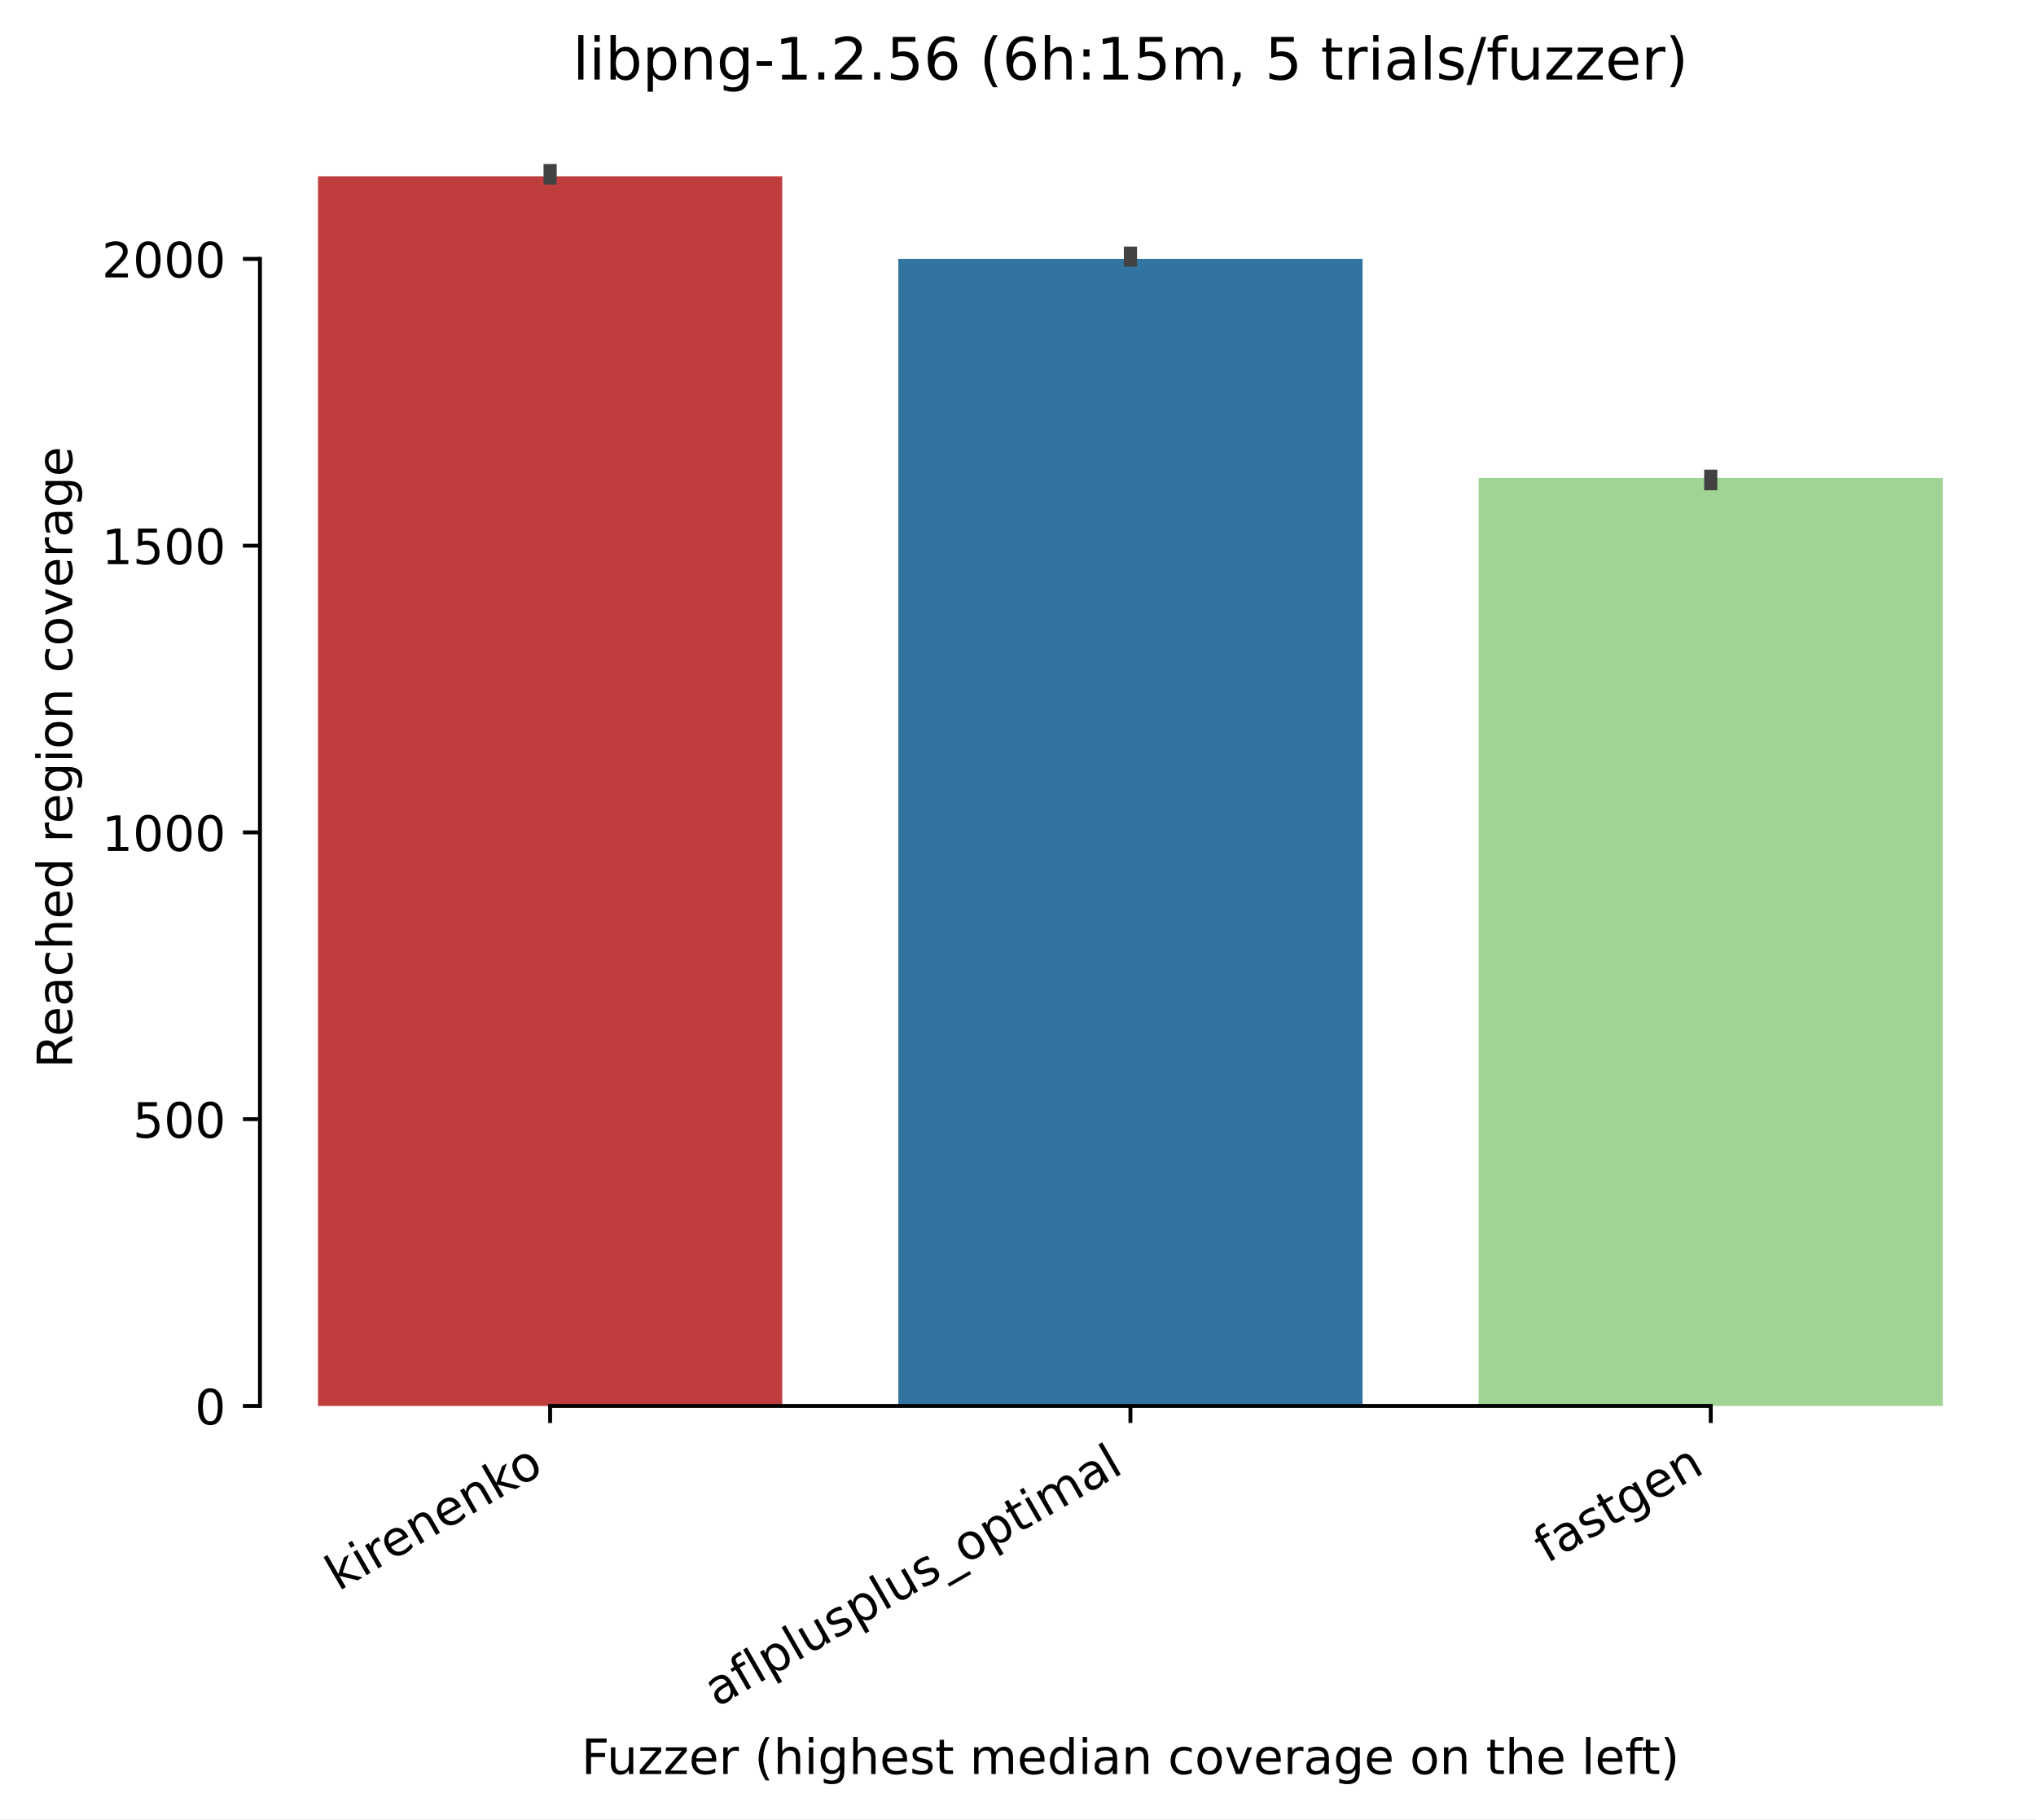
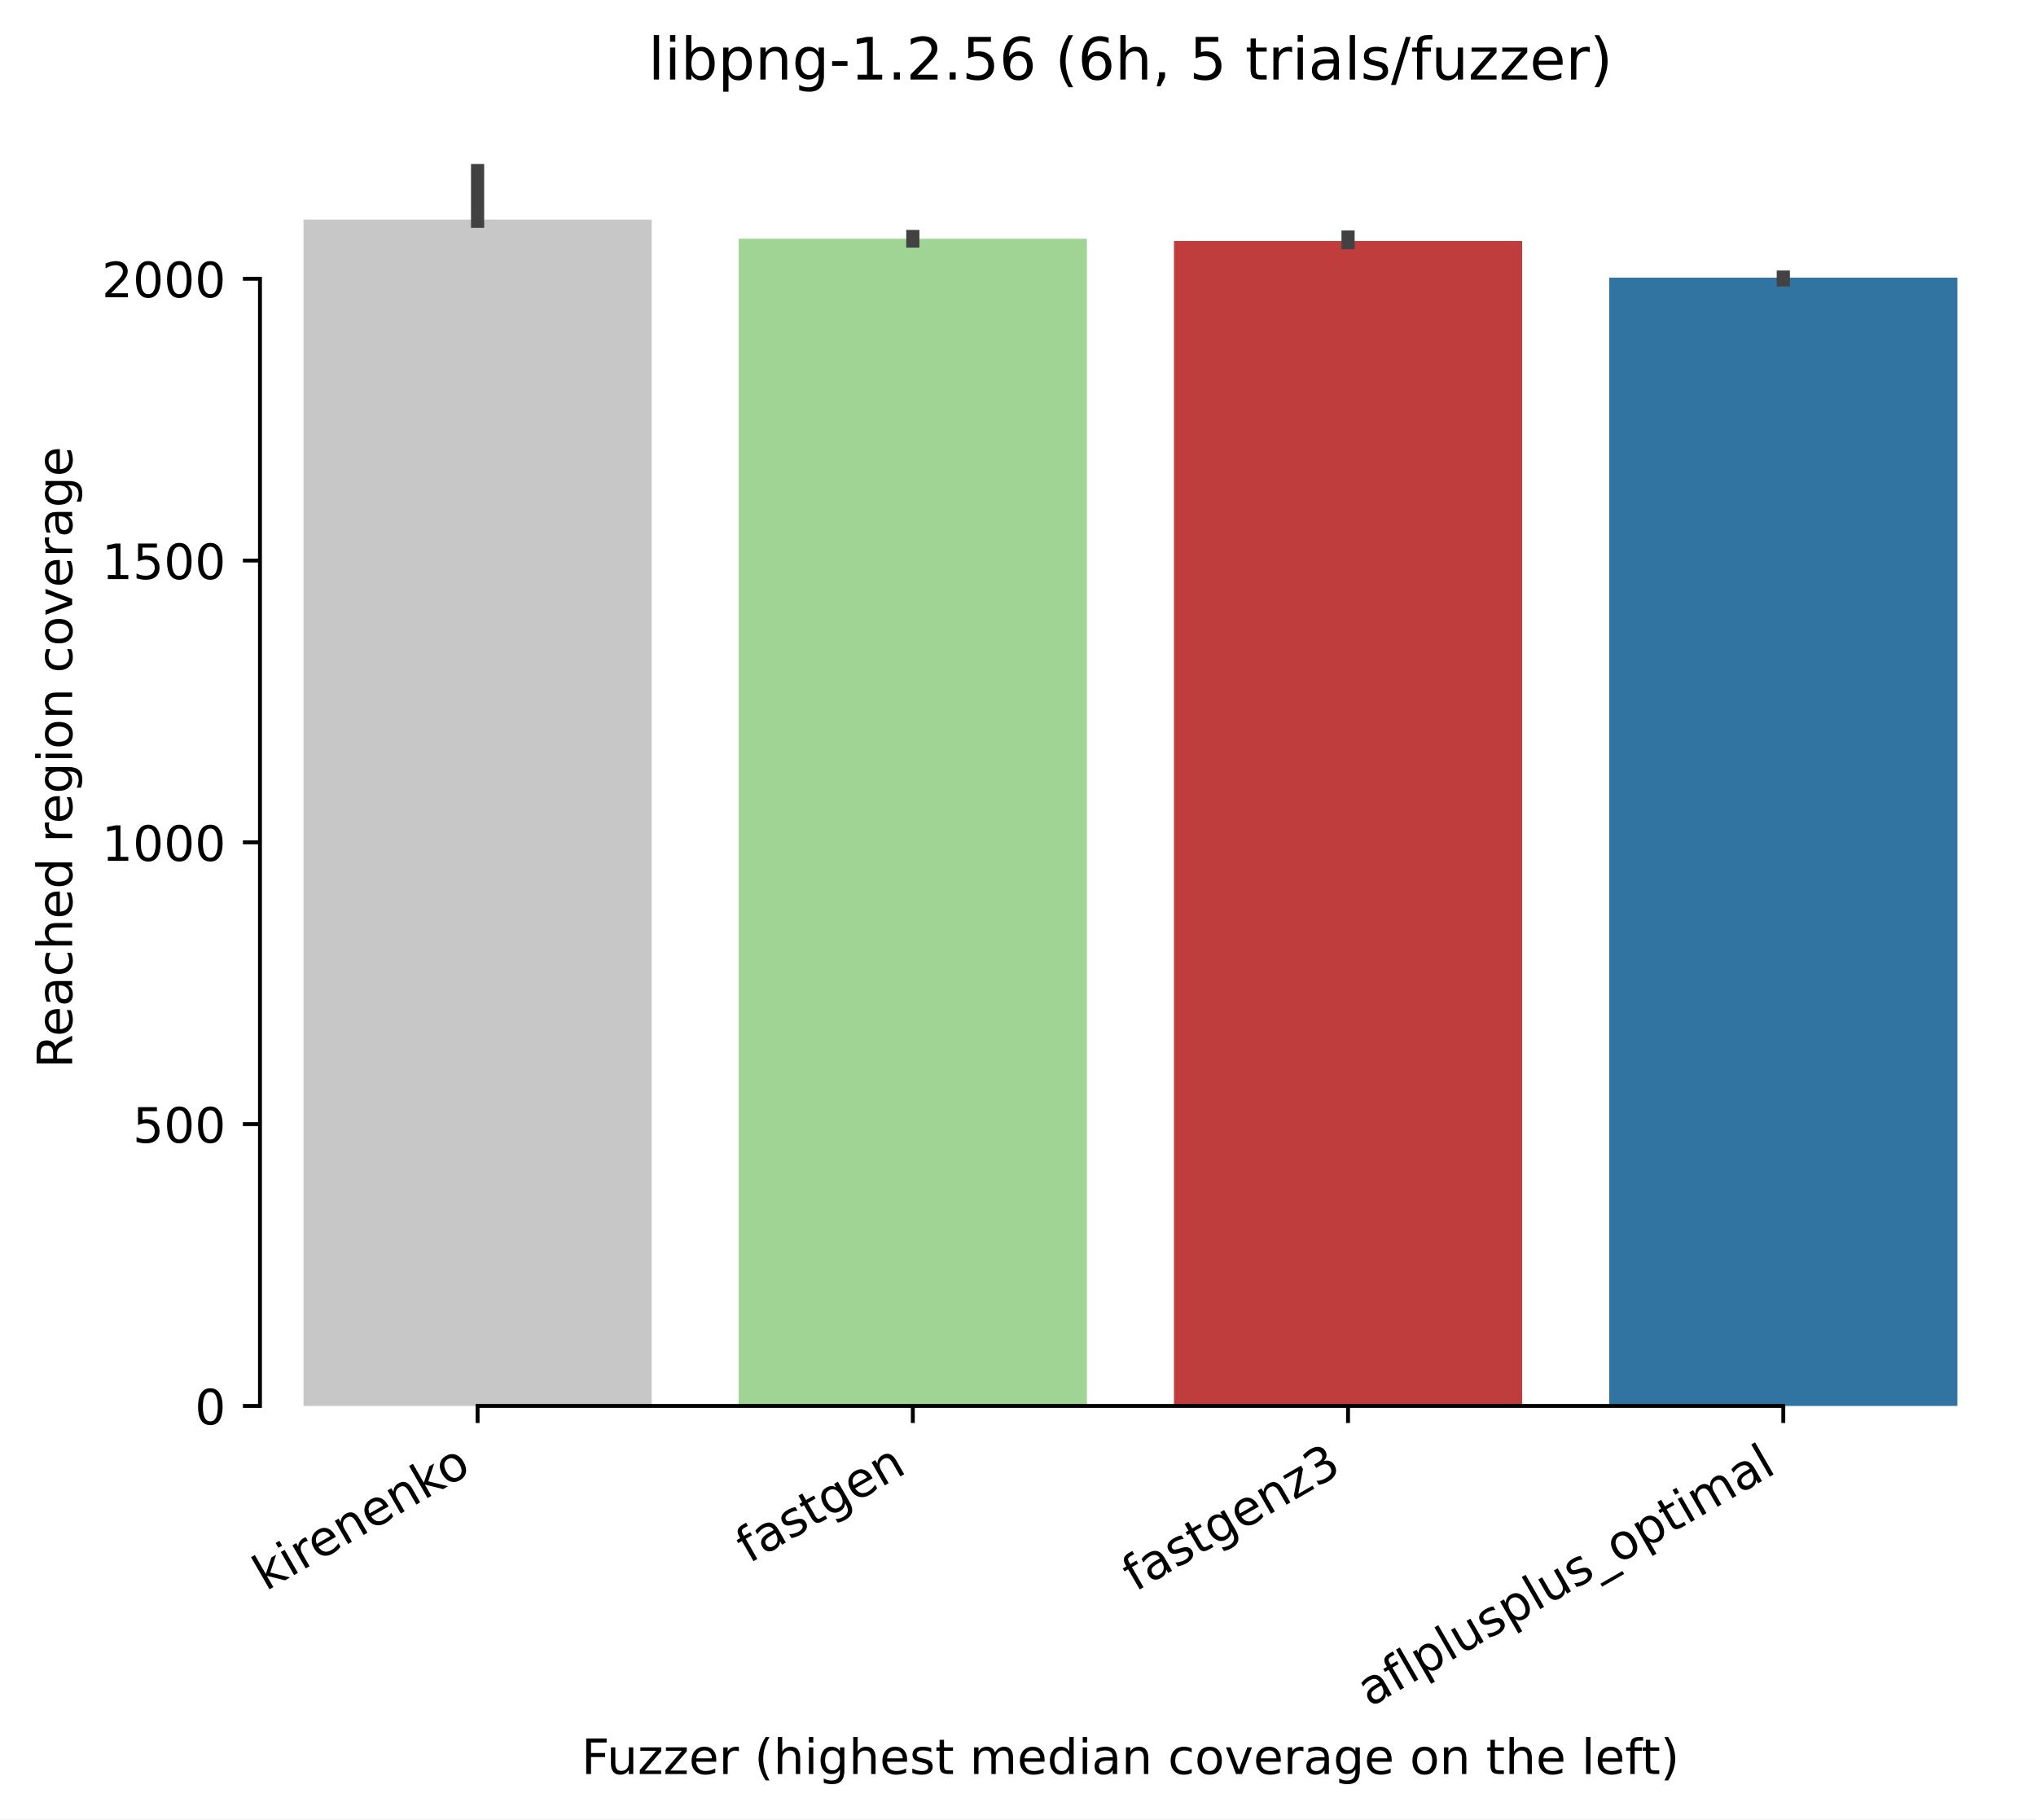
<svg xmlns="http://www.w3.org/2000/svg" xmlns:xlink="http://www.w3.org/1999/xlink" height="373.224pt" version="1.1" viewBox="0 0 417.648 373.224" width="417.648pt">
  <defs>
    <style type="text/css">*{stroke-linecap:butt;stroke-linejoin:round;}</style>
  </defs>
  <g id="figure_1">
    <g id="patch_1">
      <path d="M 0 373.224  L 417.648 373.224  L 417.648 -0  L 0 -0  z " style="fill:#ffffff;" />
    </g>
    <g id="axes_1">
      <g id="patch_2">
        <path d="M 53.328 288.43  L 410.448 288.43  L 410.448 22.318  L 53.328 22.318  z " style="fill:#ffffff;" />
      </g>
      <g id="patch_3">
-         <path clip-path="url(#pa2c23e02d3)" d="M 65.232 288.43  L 160.464 288.43  L 160.464 36.167  L 65.232 36.167  z " style="fill:#c03d3e;" />
+         <path clip-path="url(#pa5b38a545a)" d="M 62.256 288.43  L 133.68 288.43  L 133.68 45.049  L 62.256 45.049  z " style="fill:#c7c7c7;" />
      </g>
      <g id="patch_4">
-         <path clip-path="url(#pa2c23e02d3)" d="M 184.272 288.43  L 279.504 288.43  L 279.504 53.11  L 184.272 53.11  z " style="fill:#3274a1;" />
+         <path clip-path="url(#pa5b38a545a)" d="M 151.536 288.43  L 222.96 288.43  L 222.96 48.98  L 151.536 48.98  z " style="fill:#9fd495;" />
      </g>
      <g id="patch_5">
-         <path clip-path="url(#pa2c23e02d3)" d="M 303.312 288.43  L 398.544 288.43  L 398.544 98.056  L 303.312 98.056  z " style="fill:#9fd495;" />
+         <path clip-path="url(#pa5b38a545a)" d="M 240.816 288.43  L 312.24 288.43  L 312.24 49.443  L 240.816 49.443  z " style="fill:#c03d3e;" />
+       </g>
+       <g id="patch_6">
+         <path clip-path="url(#pa5b38a545a)" d="M 330.096 288.43  L 401.52 288.43  L 401.52 56.958  L 330.096 56.958  z " style="fill:#3274a1;" />
      </g>
      <g id="matplotlib.axis_1">
        <g id="xtick_1">
          <g id="line2d_1">
            <defs>
-               <path d="M 0 0  L 0 3.5  " id="m56b3c82a0b" style="stroke:#000000;stroke-width:0.8;" />
+               <path d="M 0 0  L 0 3.5  " id="m3bc9f2d363" style="stroke:#000000;stroke-width:0.8;" />
            </defs>
            <g>
-               <use style="stroke:#000000;stroke-width:0.8;" x="112.848" xlink:href="#m56b3c82a0b" y="288.43" />
+               <use style="stroke:#000000;stroke-width:0.8;" x="97.968" xlink:href="#m3bc9f2d363" y="288.43" />
            </g>
          </g>
          <g id="text_1">
-             <g transform="translate(69.38792 326.502)rotate(-30)scale(0.1 -0.1)">
+             <g transform="translate(54.50792 326.502)rotate(-30)scale(0.1 -0.1)">
              <defs>
                <path d="M 9.078 75.984  L 18.109 75.984  L 18.109 31.109  L 44.922 54.688  L 56.391 54.688  L 27.391 29.109  L 57.625 0  L 45.906 0  L 18.109 26.703  L 18.109 0  L 9.078 0  z " id="DejaVuSans-107" />
                <path d="M 9.422 54.688  L 18.406 54.688  L 18.406 0  L 9.422 0  z M 9.422 75.984  L 18.406 75.984  L 18.406 64.594  L 9.422 64.594  z " id="DejaVuSans-105" />
                <path d="M 41.109 46.297  Q 39.594 47.172 37.812 47.578  Q 36.031 48 33.891 48  Q 26.266 48 22.188 43.047  Q 18.109 38.094 18.109 28.812  L 18.109 0  L 9.078 0  L 9.078 54.688  L 18.109 54.688  L 18.109 46.188  Q 20.953 51.172 25.484 53.578  Q 30.031 56 36.531 56  Q 37.453 56 38.578 55.875  Q 39.703 55.766 41.062 55.516  z " id="DejaVuSans-114" />
                <path d="M 56.203 29.594  L 56.203 25.203  L 14.891 25.203  Q 15.484 15.922 20.484 11.062  Q 25.484 6.203 34.422 6.203  Q 39.594 6.203 44.453 7.469  Q 49.312 8.734 54.109 11.281  L 54.109 2.781  Q 49.266 0.734 44.188 -0.344  Q 39.109 -1.422 33.891 -1.422  Q 20.797 -1.422 13.156 6.188  Q 5.516 13.812 5.516 26.812  Q 5.516 40.234 12.766 48.109  Q 20.016 56 32.328 56  Q 43.359 56 49.781 48.891  Q 56.203 41.797 56.203 29.594  z M 47.219 32.234  Q 47.125 39.594 43.094 43.984  Q 39.062 48.391 32.422 48.391  Q 24.906 48.391 20.391 44.141  Q 15.875 39.891 15.188 32.172  z " id="DejaVuSans-101" />
                <path d="M 54.891 33.016  L 54.891 0  L 45.906 0  L 45.906 32.719  Q 45.906 40.484 42.875 44.328  Q 39.844 48.188 33.797 48.188  Q 26.516 48.188 22.312 43.547  Q 18.109 38.922 18.109 30.906  L 18.109 0  L 9.078 0  L 9.078 54.688  L 18.109 54.688  L 18.109 46.188  Q 21.344 51.125 25.703 53.562  Q 30.078 56 35.797 56  Q 45.219 56 50.047 50.172  Q 54.891 44.344 54.891 33.016  z " id="DejaVuSans-110" />
                <path d="M 30.609 48.391  Q 23.391 48.391 19.188 42.75  Q 14.984 37.109 14.984 27.297  Q 14.984 17.484 19.156 11.844  Q 23.344 6.203 30.609 6.203  Q 37.797 6.203 41.984 11.859  Q 46.188 17.531 46.188 27.297  Q 46.188 37.016 41.984 42.703  Q 37.797 48.391 30.609 48.391  z M 30.609 56  Q 42.328 56 49.016 48.375  Q 55.719 40.766 55.719 27.297  Q 55.719 13.875 49.016 6.219  Q 42.328 -1.422 30.609 -1.422  Q 18.844 -1.422 12.172 6.219  Q 5.516 13.875 5.516 27.297  Q 5.516 40.766 12.172 48.375  Q 18.844 56 30.609 56  z " id="DejaVuSans-111" />
              </defs>
              <use xlink:href="#DejaVuSans-107" />
              <use x="57.91" xlink:href="#DejaVuSans-105" />
              <use x="85.693" xlink:href="#DejaVuSans-114" />
              <use x="124.557" xlink:href="#DejaVuSans-101" />
              <use x="186.08" xlink:href="#DejaVuSans-110" />
              <use x="249.459" xlink:href="#DejaVuSans-101" />
              <use x="310.982" xlink:href="#DejaVuSans-110" />
              <use x="374.361" xlink:href="#DejaVuSans-107" />
              <use x="428.646" xlink:href="#DejaVuSans-111" />
            </g>
          </g>
        </g>
        <g id="xtick_2">
          <g id="line2d_2">
            <g>
-               <use style="stroke:#000000;stroke-width:0.8;" x="231.888" xlink:href="#m56b3c82a0b" y="288.43" />
+               <use style="stroke:#000000;stroke-width:0.8;" x="187.248" xlink:href="#m3bc9f2d363" y="288.43" />
            </g>
          </g>
          <g id="text_2">
-             <g transform="translate(147.0633 350.3035)rotate(-30)scale(0.1 -0.1)">
-               <defs>
+             <g transform="translate(153.6308 320.8192)rotate(-30)scale(0.1 -0.1)">
+               <defs>
+                 <path d="M 37.109 75.984  L 37.109 68.5  L 28.516 68.5  Q 23.688 68.5 21.797 66.547  Q 19.922 64.594 19.922 59.516  L 19.922 54.688  L 34.719 54.688  L 34.719 47.703  L 19.922 47.703  L 19.922 0  L 10.891 0  L 10.891 47.703  L 2.297 47.703  L 2.297 54.688  L 10.891 54.688  L 10.891 58.5  Q 10.891 67.625 15.141 71.797  Q 19.391 75.984 28.609 75.984  z " id="DejaVuSans-102" />
                <path d="M 34.281 27.484  Q 23.391 27.484 19.188 25  Q 14.984 22.516 14.984 16.5  Q 14.984 11.719 18.141 8.906  Q 21.297 6.109 26.703 6.109  Q 34.188 6.109 38.703 11.406  Q 43.219 16.703 43.219 25.484  L 43.219 27.484  z M 52.203 31.203  L 52.203 0  L 43.219 0  L 43.219 8.297  Q 40.141 3.328 35.547 0.953  Q 30.953 -1.422 24.312 -1.422  Q 15.922 -1.422 10.953 3.297  Q 6 8.016 6 15.922  Q 6 25.141 12.172 29.828  Q 18.359 34.516 30.609 34.516  L 43.219 34.516  L 43.219 35.406  Q 43.219 41.609 39.141 45  Q 35.062 48.391 27.688 48.391  Q 23 48.391 18.547 47.266  Q 14.109 46.141 10.016 43.891  L 10.016 52.203  Q 14.938 54.109 19.578 55.047  Q 24.219 56 28.609 56  Q 40.484 56 46.344 49.844  Q 52.203 43.703 52.203 31.203  z " id="DejaVuSans-97" />
-                 <path d="M 37.109 75.984  L 37.109 68.5  L 28.516 68.5  Q 23.688 68.5 21.797 66.547  Q 19.922 64.594 19.922 59.516  L 19.922 54.688  L 34.719 54.688  L 34.719 47.703  L 19.922 47.703  L 19.922 0  L 10.891 0  L 10.891 47.703  L 2.297 47.703  L 2.297 54.688  L 10.891 54.688  L 10.891 58.5  Q 10.891 67.625 15.141 71.797  Q 19.391 75.984 28.609 75.984  z " id="DejaVuSans-102" />
+                 <path d="M 44.281 53.078  L 44.281 44.578  Q 40.484 46.531 36.375 47.5  Q 32.281 48.484 27.875 48.484  Q 21.188 48.484 17.844 46.438  Q 14.5 44.391 14.5 40.281  Q 14.5 37.156 16.891 35.375  Q 19.281 33.594 26.516 31.984  L 29.594 31.297  Q 39.156 29.25 43.188 25.516  Q 47.219 21.781 47.219 15.094  Q 47.219 7.469 41.188 3.016  Q 35.156 -1.422 24.609 -1.422  Q 20.219 -1.422 15.453 -0.562  Q 10.688 0.297 5.422 2  L 5.422 11.281  Q 10.406 8.688 15.234 7.391  Q 20.062 6.109 24.812 6.109  Q 31.156 6.109 34.562 8.281  Q 37.984 10.453 37.984 14.406  Q 37.984 18.062 35.516 20.016  Q 33.062 21.969 24.703 23.781  L 21.578 24.516  Q 13.234 26.266 9.516 29.906  Q 5.812 33.547 5.812 39.891  Q 5.812 47.609 11.281 51.797  Q 16.75 56 26.812 56  Q 31.781 56 36.172 55.266  Q 40.578 54.547 44.281 53.078  z " id="DejaVuSans-115" />
+                 <path d="M 18.312 70.219  L 18.312 54.688  L 36.812 54.688  L 36.812 47.703  L 18.312 47.703  L 18.312 18.016  Q 18.312 11.328 20.141 9.422  Q 21.969 7.516 27.594 7.516  L 36.812 7.516  L 36.812 0  L 27.594 0  Q 17.188 0 13.234 3.875  Q 9.281 7.766 9.281 18.016  L 9.281 47.703  L 2.688 47.703  L 2.688 54.688  L 9.281 54.688  L 9.281 70.219  z " id="DejaVuSans-116" />
+                 <path d="M 45.406 27.984  Q 45.406 37.75 41.375 43.109  Q 37.359 48.484 30.078 48.484  Q 22.859 48.484 18.828 43.109  Q 14.797 37.75 14.797 27.984  Q 14.797 18.266 18.828 12.891  Q 22.859 7.516 30.078 7.516  Q 37.359 7.516 41.375 12.891  Q 45.406 18.266 45.406 27.984  z M 54.391 6.781  Q 54.391 -7.172 48.188 -13.984  Q 42 -20.797 29.203 -20.797  Q 24.469 -20.797 20.266 -20.094  Q 16.062 -19.391 12.109 -17.922  L 12.109 -9.188  Q 16.062 -11.328 19.922 -12.344  Q 23.781 -13.375 27.781 -13.375  Q 36.625 -13.375 41.016 -8.766  Q 45.406 -4.156 45.406 5.172  L 45.406 9.625  Q 42.625 4.781 38.281 2.391  Q 33.938 0 27.875 0  Q 17.828 0 11.672 7.656  Q 5.516 15.328 5.516 27.984  Q 5.516 40.672 11.672 48.328  Q 17.828 56 27.875 56  Q 33.938 56 38.281 53.609  Q 42.625 51.219 45.406 46.391  L 45.406 54.688  L 54.391 54.688  z " id="DejaVuSans-103" />
+               </defs>
+               <use xlink:href="#DejaVuSans-102" />
+               <use x="35.205" xlink:href="#DejaVuSans-97" />
+               <use x="96.484" xlink:href="#DejaVuSans-115" />
+               <use x="148.584" xlink:href="#DejaVuSans-116" />
+               <use x="187.793" xlink:href="#DejaVuSans-103" />
+               <use x="251.27" xlink:href="#DejaVuSans-101" />
+               <use x="312.793" xlink:href="#DejaVuSans-110" />
+             </g>
+           </g>
+         </g>
+         <g id="xtick_3">
+           <g id="line2d_3">
+             <g>
+               <use style="stroke:#000000;stroke-width:0.8;" x="276.528" xlink:href="#m3bc9f2d363" y="288.43" />
+             </g>
+           </g>
+           <g id="text_3">
+             <g transform="translate(232.8555 326.6246)rotate(-30)scale(0.1 -0.1)">
+               <defs>
+                 <path d="M 5.516 54.688  L 48.188 54.688  L 48.188 46.484  L 14.406 7.172  L 48.188 7.172  L 48.188 0  L 4.297 0  L 4.297 8.203  L 38.094 47.516  L 5.516 47.516  z " id="DejaVuSans-122" />
+                 <path d="M 40.578 39.312  Q 47.656 37.797 51.625 33  Q 55.609 28.219 55.609 21.188  Q 55.609 10.406 48.188 4.484  Q 40.766 -1.422 27.094 -1.422  Q 22.516 -1.422 17.656 -0.516  Q 12.797 0.391 7.625 2.203  L 7.625 11.719  Q 11.719 9.328 16.594 8.109  Q 21.484 6.891 26.812 6.891  Q 36.078 6.891 40.938 10.547  Q 45.797 14.203 45.797 21.188  Q 45.797 27.641 41.281 31.266  Q 36.766 34.906 28.719 34.906  L 20.219 34.906  L 20.219 43.016  L 29.109 43.016  Q 36.375 43.016 40.234 45.922  Q 44.094 48.828 44.094 54.297  Q 44.094 59.906 40.109 62.906  Q 36.141 65.922 28.719 65.922  Q 24.656 65.922 20.016 65.031  Q 15.375 64.156 9.812 62.312  L 9.812 71.094  Q 15.438 72.656 20.344 73.438  Q 25.25 74.219 29.594 74.219  Q 40.828 74.219 47.359 69.109  Q 53.906 64.016 53.906 55.328  Q 53.906 49.266 50.438 45.094  Q 46.969 40.922 40.578 39.312  z " id="DejaVuSans-51" />
+               </defs>
+               <use xlink:href="#DejaVuSans-102" />
+               <use x="35.205" xlink:href="#DejaVuSans-97" />
+               <use x="96.484" xlink:href="#DejaVuSans-115" />
+               <use x="148.584" xlink:href="#DejaVuSans-116" />
+               <use x="187.793" xlink:href="#DejaVuSans-103" />
+               <use x="251.27" xlink:href="#DejaVuSans-101" />
+               <use x="312.793" xlink:href="#DejaVuSans-110" />
+               <use x="376.172" xlink:href="#DejaVuSans-122" />
+               <use x="428.662" xlink:href="#DejaVuSans-51" />
+             </g>
+           </g>
+         </g>
+         <g id="xtick_4">
+           <g id="line2d_4">
+             <g>
+               <use style="stroke:#000000;stroke-width:0.8;" x="365.808" xlink:href="#m3bc9f2d363" y="288.43" />
+             </g>
+           </g>
+           <g id="text_4">
+             <g transform="translate(280.9833 350.3035)rotate(-30)scale(0.1 -0.1)">
+               <defs>
                <path d="M 9.422 75.984  L 18.406 75.984  L 18.406 0  L 9.422 0  z " id="DejaVuSans-108" />
                <path d="M 18.109 8.203  L 18.109 -20.797  L 9.078 -20.797  L 9.078 54.688  L 18.109 54.688  L 18.109 46.391  Q 20.953 51.266 25.266 53.625  Q 29.594 56 35.594 56  Q 45.562 56 51.781 48.094  Q 58.016 40.188 58.016 27.297  Q 58.016 14.406 51.781 6.484  Q 45.562 -1.422 35.594 -1.422  Q 29.594 -1.422 25.266 0.953  Q 20.953 3.328 18.109 8.203  z M 48.688 27.297  Q 48.688 37.203 44.609 42.844  Q 40.531 48.484 33.406 48.484  Q 26.266 48.484 22.188 42.844  Q 18.109 37.203 18.109 27.297  Q 18.109 17.391 22.188 11.75  Q 26.266 6.109 33.406 6.109  Q 40.531 6.109 44.609 11.75  Q 48.688 17.391 48.688 27.297  z " id="DejaVuSans-112" />
                <path d="M 8.5 21.578  L 8.5 54.688  L 17.484 54.688  L 17.484 21.922  Q 17.484 14.156 20.5 10.266  Q 23.531 6.391 29.594 6.391  Q 36.859 6.391 41.078 11.031  Q 45.312 15.672 45.312 23.688  L 45.312 54.688  L 54.297 54.688  L 54.297 0  L 45.312 0  L 45.312 8.406  Q 42.047 3.422 37.719 1  Q 33.406 -1.422 27.688 -1.422  Q 18.266 -1.422 13.375 4.438  Q 8.5 10.297 8.5 21.578  z M 31.109 56  z " id="DejaVuSans-117" />
-                 <path d="M 44.281 53.078  L 44.281 44.578  Q 40.484 46.531 36.375 47.5  Q 32.281 48.484 27.875 48.484  Q 21.188 48.484 17.844 46.438  Q 14.5 44.391 14.5 40.281  Q 14.5 37.156 16.891 35.375  Q 19.281 33.594 26.516 31.984  L 29.594 31.297  Q 39.156 29.25 43.188 25.516  Q 47.219 21.781 47.219 15.094  Q 47.219 7.469 41.188 3.016  Q 35.156 -1.422 24.609 -1.422  Q 20.219 -1.422 15.453 -0.562  Q 10.688 0.297 5.422 2  L 5.422 11.281  Q 10.406 8.688 15.234 7.391  Q 20.062 6.109 24.812 6.109  Q 31.156 6.109 34.562 8.281  Q 37.984 10.453 37.984 14.406  Q 37.984 18.062 35.516 20.016  Q 33.062 21.969 24.703 23.781  L 21.578 24.516  Q 13.234 26.266 9.516 29.906  Q 5.812 33.547 5.812 39.891  Q 5.812 47.609 11.281 51.797  Q 16.75 56 26.812 56  Q 31.781 56 36.172 55.266  Q 40.578 54.547 44.281 53.078  z " id="DejaVuSans-115" />
                <path d="M 50.984 -16.609  L 50.984 -23.578  L -0.984 -23.578  L -0.984 -16.609  z " id="DejaVuSans-95" />
-                 <path d="M 18.312 70.219  L 18.312 54.688  L 36.812 54.688  L 36.812 47.703  L 18.312 47.703  L 18.312 18.016  Q 18.312 11.328 20.141 9.422  Q 21.969 7.516 27.594 7.516  L 36.812 7.516  L 36.812 0  L 27.594 0  Q 17.188 0 13.234 3.875  Q 9.281 7.766 9.281 18.016  L 9.281 47.703  L 2.688 47.703  L 2.688 54.688  L 9.281 54.688  L 9.281 70.219  z " id="DejaVuSans-116" />
                <path d="M 52 44.188  Q 55.375 50.25 60.062 53.125  Q 64.75 56 71.094 56  Q 79.641 56 84.281 50.016  Q 88.922 44.047 88.922 33.016  L 88.922 0  L 79.891 0  L 79.891 32.719  Q 79.891 40.578 77.094 44.375  Q 74.312 48.188 68.609 48.188  Q 61.625 48.188 57.562 43.547  Q 53.516 38.922 53.516 30.906  L 53.516 0  L 44.484 0  L 44.484 32.719  Q 44.484 40.625 41.703 44.406  Q 38.922 48.188 33.109 48.188  Q 26.219 48.188 22.156 43.531  Q 18.109 38.875 18.109 30.906  L 18.109 0  L 9.078 0  L 9.078 54.688  L 18.109 54.688  L 18.109 46.188  Q 21.188 51.219 25.484 53.609  Q 29.781 56 35.688 56  Q 41.656 56 45.828 52.969  Q 50 49.953 52 44.188  z " id="DejaVuSans-109" />
              </defs>
              <use xlink:href="#DejaVuSans-97" />
              <use x="61.279" xlink:href="#DejaVuSans-102" />
              <use x="96.484" xlink:href="#DejaVuSans-108" />
              <use x="124.268" xlink:href="#DejaVuSans-112" />
              <use x="187.744" xlink:href="#DejaVuSans-108" />
              <use x="215.527" xlink:href="#DejaVuSans-117" />
              <use x="278.906" xlink:href="#DejaVuSans-115" />
              <use x="331.006" xlink:href="#DejaVuSans-112" />
              <use x="394.482" xlink:href="#DejaVuSans-108" />
              <use x="422.266" xlink:href="#DejaVuSans-117" />
              <use x="485.645" xlink:href="#DejaVuSans-115" />
              <use x="537.744" xlink:href="#DejaVuSans-95" />
              <use x="587.744" xlink:href="#DejaVuSans-111" />
              <use x="648.926" xlink:href="#DejaVuSans-112" />
              <use x="712.402" xlink:href="#DejaVuSans-116" />
              <use x="751.611" xlink:href="#DejaVuSans-105" />
              <use x="779.395" xlink:href="#DejaVuSans-109" />
              <use x="876.807" xlink:href="#DejaVuSans-97" />
              <use x="938.086" xlink:href="#DejaVuSans-108" />
            </g>
          </g>
        </g>
-         <g id="xtick_3">
-           <g id="line2d_3">
-             <g>
-               <use style="stroke:#000000;stroke-width:0.8;" x="350.928" xlink:href="#m56b3c82a0b" y="288.43" />
-             </g>
-           </g>
-           <g id="text_3">
-             <g transform="translate(317.3108 320.8192)rotate(-30)scale(0.1 -0.1)">
-               <defs>
-                 <path d="M 45.406 27.984  Q 45.406 37.75 41.375 43.109  Q 37.359 48.484 30.078 48.484  Q 22.859 48.484 18.828 43.109  Q 14.797 37.75 14.797 27.984  Q 14.797 18.266 18.828 12.891  Q 22.859 7.516 30.078 7.516  Q 37.359 7.516 41.375 12.891  Q 45.406 18.266 45.406 27.984  z M 54.391 6.781  Q 54.391 -7.172 48.188 -13.984  Q 42 -20.797 29.203 -20.797  Q 24.469 -20.797 20.266 -20.094  Q 16.062 -19.391 12.109 -17.922  L 12.109 -9.188  Q 16.062 -11.328 19.922 -12.344  Q 23.781 -13.375 27.781 -13.375  Q 36.625 -13.375 41.016 -8.766  Q 45.406 -4.156 45.406 5.172  L 45.406 9.625  Q 42.625 4.781 38.281 2.391  Q 33.938 0 27.875 0  Q 17.828 0 11.672 7.656  Q 5.516 15.328 5.516 27.984  Q 5.516 40.672 11.672 48.328  Q 17.828 56 27.875 56  Q 33.938 56 38.281 53.609  Q 42.625 51.219 45.406 46.391  L 45.406 54.688  L 54.391 54.688  z " id="DejaVuSans-103" />
-               </defs>
-               <use xlink:href="#DejaVuSans-102" />
-               <use x="35.205" xlink:href="#DejaVuSans-97" />
-               <use x="96.484" xlink:href="#DejaVuSans-115" />
-               <use x="148.584" xlink:href="#DejaVuSans-116" />
-               <use x="187.793" xlink:href="#DejaVuSans-103" />
-               <use x="251.27" xlink:href="#DejaVuSans-101" />
-               <use x="312.793" xlink:href="#DejaVuSans-110" />
-             </g>
-           </g>
-         </g>
-         <g id="text_4">
+         <g id="text_5">
          <g transform="translate(119.2702 363.9439)scale(0.1 -0.1)">
            <defs>
              <path d="M 9.812 72.906  L 51.703 72.906  L 51.703 64.594  L 19.672 64.594  L 19.672 43.109  L 48.578 43.109  L 48.578 34.812  L 19.672 34.812  L 19.672 0  L 9.812 0  z " id="DejaVuSans-70" />
-               <path d="M 5.516 54.688  L 48.188 54.688  L 48.188 46.484  L 14.406 7.172  L 48.188 7.172  L 48.188 0  L 4.297 0  L 4.297 8.203  L 38.094 47.516  L 5.516 47.516  z " id="DejaVuSans-122" />
              <path id="DejaVuSans-32" />
              <path d="M 31 75.875  Q 24.469 64.656 21.281 53.656  Q 18.109 42.672 18.109 31.391  Q 18.109 20.125 21.312 9.062  Q 24.516 -2 31 -13.188  L 23.188 -13.188  Q 15.875 -1.703 12.234 9.375  Q 8.594 20.453 8.594 31.391  Q 8.594 42.281 12.203 53.312  Q 15.828 64.359 23.188 75.875  z " id="DejaVuSans-40" />
              <path d="M 54.891 33.016  L 54.891 0  L 45.906 0  L 45.906 32.719  Q 45.906 40.484 42.875 44.328  Q 39.844 48.188 33.797 48.188  Q 26.516 48.188 22.312 43.547  Q 18.109 38.922 18.109 30.906  L 18.109 0  L 9.078 0  L 9.078 75.984  L 18.109 75.984  L 18.109 46.188  Q 21.344 51.125 25.703 53.562  Q 30.078 56 35.797 56  Q 45.219 56 50.047 50.172  Q 54.891 44.344 54.891 33.016  z " id="DejaVuSans-104" />
              <path d="M 45.406 46.391  L 45.406 75.984  L 54.391 75.984  L 54.391 0  L 45.406 0  L 45.406 8.203  Q 42.578 3.328 38.25 0.953  Q 33.938 -1.422 27.875 -1.422  Q 17.969 -1.422 11.734 6.484  Q 5.516 14.406 5.516 27.297  Q 5.516 40.188 11.734 48.094  Q 17.969 56 27.875 56  Q 33.938 56 38.25 53.625  Q 42.578 51.266 45.406 46.391  z M 14.797 27.297  Q 14.797 17.391 18.875 11.75  Q 22.953 6.109 30.078 6.109  Q 37.203 6.109 41.297 11.75  Q 45.406 17.391 45.406 27.297  Q 45.406 37.203 41.297 42.844  Q 37.203 48.484 30.078 48.484  Q 22.953 48.484 18.875 42.844  Q 14.797 37.203 14.797 27.297  z " id="DejaVuSans-100" />
              <path d="M 48.781 52.594  L 48.781 44.188  Q 44.969 46.297 41.141 47.344  Q 37.312 48.391 33.406 48.391  Q 24.656 48.391 19.812 42.844  Q 14.984 37.312 14.984 27.297  Q 14.984 17.281 19.812 11.734  Q 24.656 6.203 33.406 6.203  Q 37.312 6.203 41.141 7.25  Q 44.969 8.297 48.781 10.406  L 48.781 2.094  Q 45.016 0.344 40.984 -0.531  Q 36.969 -1.422 32.422 -1.422  Q 20.062 -1.422 12.781 6.344  Q 5.516 14.109 5.516 27.297  Q 5.516 40.672 12.859 48.328  Q 20.219 56 33.016 56  Q 37.156 56 41.109 55.141  Q 45.062 54.297 48.781 52.594  z " id="DejaVuSans-99" />
              <path d="M 2.984 54.688  L 12.5 54.688  L 29.594 8.797  L 46.688 54.688  L 56.203 54.688  L 35.688 0  L 23.484 0  z " id="DejaVuSans-118" />
              <path d="M 8.016 75.875  L 15.828 75.875  Q 23.141 64.359 26.781 53.312  Q 30.422 42.281 30.422 31.391  Q 30.422 20.453 26.781 9.375  Q 23.141 -1.703 15.828 -13.188  L 8.016 -13.188  Q 14.5 -2 17.703 9.062  Q 20.906 20.125 20.906 31.391  Q 20.906 42.672 17.703 53.656  Q 14.5 64.656 8.016 75.875  z " id="DejaVuSans-41" />
            </defs>
            <use xlink:href="#DejaVuSans-70" />
            <use x="52.02" xlink:href="#DejaVuSans-117" />
            <use x="115.398" xlink:href="#DejaVuSans-122" />
            <use x="167.889" xlink:href="#DejaVuSans-122" />
            <use x="220.379" xlink:href="#DejaVuSans-101" />
            <use x="281.902" xlink:href="#DejaVuSans-114" />
            <use x="323.016" xlink:href="#DejaVuSans-32" />
            <use x="354.803" xlink:href="#DejaVuSans-40" />
            <use x="393.816" xlink:href="#DejaVuSans-104" />
            <use x="457.195" xlink:href="#DejaVuSans-105" />
            <use x="484.979" xlink:href="#DejaVuSans-103" />
            <use x="548.455" xlink:href="#DejaVuSans-104" />
            <use x="611.834" xlink:href="#DejaVuSans-101" />
            <use x="673.357" xlink:href="#DejaVuSans-115" />
            <use x="725.457" xlink:href="#DejaVuSans-116" />
            <use x="764.666" xlink:href="#DejaVuSans-32" />
            <use x="796.453" xlink:href="#DejaVuSans-109" />
            <use x="893.865" xlink:href="#DejaVuSans-101" />
            <use x="955.389" xlink:href="#DejaVuSans-100" />
            <use x="1018.865" xlink:href="#DejaVuSans-105" />
            <use x="1046.648" xlink:href="#DejaVuSans-97" />
            <use x="1107.928" xlink:href="#DejaVuSans-110" />
            <use x="1171.307" xlink:href="#DejaVuSans-32" />
            <use x="1203.094" xlink:href="#DejaVuSans-99" />
            <use x="1258.074" xlink:href="#DejaVuSans-111" />
            <use x="1319.256" xlink:href="#DejaVuSans-118" />
            <use x="1378.436" xlink:href="#DejaVuSans-101" />
            <use x="1439.959" xlink:href="#DejaVuSans-114" />
            <use x="1481.072" xlink:href="#DejaVuSans-97" />
            <use x="1542.352" xlink:href="#DejaVuSans-103" />
            <use x="1605.828" xlink:href="#DejaVuSans-101" />
            <use x="1667.352" xlink:href="#DejaVuSans-32" />
            <use x="1699.139" xlink:href="#DejaVuSans-111" />
            <use x="1760.32" xlink:href="#DejaVuSans-110" />
            <use x="1823.699" xlink:href="#DejaVuSans-32" />
            <use x="1855.486" xlink:href="#DejaVuSans-116" />
            <use x="1894.695" xlink:href="#DejaVuSans-104" />
            <use x="1958.074" xlink:href="#DejaVuSans-101" />
            <use x="2019.598" xlink:href="#DejaVuSans-32" />
            <use x="2051.385" xlink:href="#DejaVuSans-108" />
            <use x="2079.168" xlink:href="#DejaVuSans-101" />
            <use x="2140.691" xlink:href="#DejaVuSans-102" />
            <use x="2174.146" xlink:href="#DejaVuSans-116" />
            <use x="2213.355" xlink:href="#DejaVuSans-41" />
          </g>
        </g>
      </g>
      <g id="matplotlib.axis_2">
        <g id="ytick_1">
-           <g id="line2d_4">
+           <g id="line2d_5">
            <defs>
-               <path d="M 0 0  L -3.5 0  " id="m4ba78583f7" style="stroke:#000000;stroke-width:0.8;" />
+               <path d="M 0 0  L -3.5 0  " id="m8e7effcde1" style="stroke:#000000;stroke-width:0.8;" />
            </defs>
            <g>
-               <use style="stroke:#000000;stroke-width:0.8;" x="53.328" xlink:href="#m4ba78583f7" y="288.43" />
-             </g>
-           </g>
-           <g id="text_5">
+               <use style="stroke:#000000;stroke-width:0.8;" x="53.328" xlink:href="#m8e7effcde1" y="288.43" />
+             </g>
+           </g>
+           <g id="text_6">
            <g transform="translate(39.96563 292.2293)scale(0.1 -0.1)">
              <defs>
                <path d="M 31.781 66.406  Q 24.172 66.406 20.328 58.906  Q 16.5 51.422 16.5 36.375  Q 16.5 21.391 20.328 13.891  Q 24.172 6.391 31.781 6.391  Q 39.453 6.391 43.281 13.891  Q 47.125 21.391 47.125 36.375  Q 47.125 51.422 43.281 58.906  Q 39.453 66.406 31.781 66.406  z M 31.781 74.219  Q 44.047 74.219 50.516 64.516  Q 56.984 54.828 56.984 36.375  Q 56.984 17.969 50.516 8.266  Q 44.047 -1.422 31.781 -1.422  Q 19.531 -1.422 13.062 8.266  Q 6.594 17.969 6.594 36.375  Q 6.594 54.828 13.062 64.516  Q 19.531 74.219 31.781 74.219  z " id="DejaVuSans-48" />
              </defs>
              <use xlink:href="#DejaVuSans-48" />
            </g>
          </g>
        </g>
        <g id="ytick_2">
-           <g id="line2d_5">
-             <g>
-               <use style="stroke:#000000;stroke-width:0.8;" x="53.328" xlink:href="#m4ba78583f7" y="229.6" />
-             </g>
-           </g>
-           <g id="text_6">
-             <g transform="translate(27.24063 233.3993)scale(0.1 -0.1)">
+           <g id="line2d_6">
+             <g>
+               <use style="stroke:#000000;stroke-width:0.8;" x="53.328" xlink:href="#m8e7effcde1" y="230.62" />
+             </g>
+           </g>
+           <g id="text_7">
+             <g transform="translate(27.24063 234.4191)scale(0.1 -0.1)">
              <defs>
                <path d="M 10.797 72.906  L 49.516 72.906  L 49.516 64.594  L 19.828 64.594  L 19.828 46.734  Q 21.969 47.469 24.109 47.828  Q 26.266 48.188 28.422 48.188  Q 40.625 48.188 47.75 41.5  Q 54.891 34.812 54.891 23.391  Q 54.891 11.625 47.562 5.094  Q 40.234 -1.422 26.906 -1.422  Q 22.312 -1.422 17.547 -0.641  Q 12.797 0.141 7.719 1.703  L 7.719 11.625  Q 12.109 9.234 16.797 8.062  Q 21.484 6.891 26.703 6.891  Q 35.156 6.891 40.078 11.328  Q 45.016 15.766 45.016 23.391  Q 45.016 31 40.078 35.438  Q 35.156 39.891 26.703 39.891  Q 22.75 39.891 18.812 39.016  Q 14.891 38.141 10.797 36.281  z " id="DejaVuSans-53" />
              </defs>
              <use xlink:href="#DejaVuSans-53" />
              <use x="63.623" xlink:href="#DejaVuSans-48" />
              <use x="127.246" xlink:href="#DejaVuSans-48" />
            </g>
          </g>
        </g>
        <g id="ytick_3">
-           <g id="line2d_6">
-             <g>
-               <use style="stroke:#000000;stroke-width:0.8;" x="53.328" xlink:href="#m4ba78583f7" y="170.77" />
-             </g>
-           </g>
-           <g id="text_7">
-             <g transform="translate(20.87813 174.5692)scale(0.1 -0.1)">
+           <g id="line2d_7">
+             <g>
+               <use style="stroke:#000000;stroke-width:0.8;" x="53.328" xlink:href="#m8e7effcde1" y="172.81" />
+             </g>
+           </g>
+           <g id="text_8">
+             <g transform="translate(20.87813 176.6089)scale(0.1 -0.1)">
              <defs>
                <path d="M 12.406 8.297  L 28.516 8.297  L 28.516 63.922  L 10.984 60.406  L 10.984 69.391  L 28.422 72.906  L 38.281 72.906  L 38.281 8.297  L 54.391 8.297  L 54.391 0  L 12.406 0  z " id="DejaVuSans-49" />
              </defs>
              <use xlink:href="#DejaVuSans-49" />
              <use x="63.623" xlink:href="#DejaVuSans-48" />
              <use x="127.246" xlink:href="#DejaVuSans-48" />
              <use x="190.869" xlink:href="#DejaVuSans-48" />
            </g>
          </g>
        </g>
        <g id="ytick_4">
-           <g id="line2d_7">
-             <g>
-               <use style="stroke:#000000;stroke-width:0.8;" x="53.328" xlink:href="#m4ba78583f7" y="111.94" />
-             </g>
-           </g>
-           <g id="text_8">
-             <g transform="translate(20.87813 115.7391)scale(0.1 -0.1)">
+           <g id="line2d_8">
+             <g>
+               <use style="stroke:#000000;stroke-width:0.8;" x="53.328" xlink:href="#m8e7effcde1" y="114.999" />
+             </g>
+           </g>
+           <g id="text_9">
+             <g transform="translate(20.87813 118.7987)scale(0.1 -0.1)">
              <use xlink:href="#DejaVuSans-49" />
              <use x="63.623" xlink:href="#DejaVuSans-53" />
              <use x="127.246" xlink:href="#DejaVuSans-48" />
              <use x="190.869" xlink:href="#DejaVuSans-48" />
            </g>
          </g>
        </g>
        <g id="ytick_5">
-           <g id="line2d_8">
-             <g>
-               <use style="stroke:#000000;stroke-width:0.8;" x="53.328" xlink:href="#m4ba78583f7" y="53.11" />
-             </g>
-           </g>
-           <g id="text_9">
-             <g transform="translate(20.87813 56.90901)scale(0.1 -0.1)">
+           <g id="line2d_9">
+             <g>
+               <use style="stroke:#000000;stroke-width:0.8;" x="53.328" xlink:href="#m8e7effcde1" y="57.189" />
+             </g>
+           </g>
+           <g id="text_10">
+             <g transform="translate(20.87813 60.98847)scale(0.1 -0.1)">
              <defs>
                <path d="M 19.188 8.297  L 53.609 8.297  L 53.609 0  L 7.328 0  L 7.328 8.297  Q 12.938 14.109 22.625 23.891  Q 32.328 33.688 34.812 36.531  Q 39.547 41.844 41.422 45.531  Q 43.312 49.219 43.312 52.781  Q 43.312 58.594 39.234 62.25  Q 35.156 65.922 28.609 65.922  Q 23.969 65.922 18.812 64.312  Q 13.672 62.703 7.812 59.422  L 7.812 69.391  Q 13.766 71.781 18.938 73  Q 24.125 74.219 28.422 74.219  Q 39.75 74.219 46.484 68.547  Q 53.219 62.891 53.219 53.422  Q 53.219 48.922 51.531 44.891  Q 49.859 40.875 45.406 35.406  Q 44.188 33.984 37.641 27.219  Q 31.109 20.453 19.188 8.297  z " id="DejaVuSans-50" />
              </defs>
              <use xlink:href="#DejaVuSans-50" />
              <use x="63.623" xlink:href="#DejaVuSans-48" />
              <use x="127.246" xlink:href="#DejaVuSans-48" />
              <use x="190.869" xlink:href="#DejaVuSans-48" />
            </g>
          </g>
        </g>
-         <g id="text_10">
+         <g id="text_11">
          <g transform="translate(14.79844 219.1366)rotate(-90)scale(0.1 -0.1)">
            <defs>
              <path d="M 44.391 34.188  Q 47.562 33.109 50.562 29.594  Q 53.562 26.078 56.594 19.922  L 66.609 0  L 56 0  L 46.688 18.703  Q 43.062 26.031 39.672 28.422  Q 36.281 30.812 30.422 30.812  L 19.672 30.812  L 19.672 0  L 9.812 0  L 9.812 72.906  L 32.078 72.906  Q 44.578 72.906 50.734 67.672  Q 56.891 62.453 56.891 51.906  Q 56.891 45.016 53.688 40.469  Q 50.484 35.938 44.391 34.188  z M 19.672 64.797  L 19.672 38.922  L 32.078 38.922  Q 39.203 38.922 42.844 42.219  Q 46.484 45.516 46.484 51.906  Q 46.484 58.297 42.844 61.547  Q 39.203 64.797 32.078 64.797  z " id="DejaVuSans-82" />
            </defs>
            <use xlink:href="#DejaVuSans-82" />
            <use x="64.982" xlink:href="#DejaVuSans-101" />
            <use x="126.506" xlink:href="#DejaVuSans-97" />
            <use x="187.785" xlink:href="#DejaVuSans-99" />
            <use x="242.766" xlink:href="#DejaVuSans-104" />
            <use x="306.145" xlink:href="#DejaVuSans-101" />
            <use x="367.668" xlink:href="#DejaVuSans-100" />
            <use x="431.145" xlink:href="#DejaVuSans-32" />
            <use x="462.932" xlink:href="#DejaVuSans-114" />
            <use x="501.795" xlink:href="#DejaVuSans-101" />
            <use x="563.318" xlink:href="#DejaVuSans-103" />
            <use x="626.795" xlink:href="#DejaVuSans-105" />
            <use x="654.578" xlink:href="#DejaVuSans-111" />
            <use x="715.76" xlink:href="#DejaVuSans-110" />
            <use x="779.139" xlink:href="#DejaVuSans-32" />
            <use x="810.926" xlink:href="#DejaVuSans-99" />
            <use x="865.906" xlink:href="#DejaVuSans-111" />
            <use x="927.088" xlink:href="#DejaVuSans-118" />
            <use x="986.268" xlink:href="#DejaVuSans-101" />
            <use x="1047.791" xlink:href="#DejaVuSans-114" />
            <use x="1088.904" xlink:href="#DejaVuSans-97" />
            <use x="1150.184" xlink:href="#DejaVuSans-103" />
            <use x="1213.66" xlink:href="#DejaVuSans-101" />
          </g>
        </g>
      </g>
-       <g id="line2d_9">
-         <path clip-path="url(#pa2c23e02d3)" d="M 112.848 36.52  L 112.848 34.99  " style="fill:none;stroke:#424242;stroke-linecap:square;stroke-width:2.7;" />
-       </g>
      <g id="line2d_10">
-         <path clip-path="url(#pa2c23e02d3)" d="M 231.888 53.345  L 231.888 51.933  " style="fill:none;stroke:#424242;stroke-linecap:square;stroke-width:2.7;" />
+         <path clip-path="url(#pa5b38a545a)" d="M 97.968 45.396  L 97.968 34.99  " style="fill:none;stroke:#424242;stroke-linecap:square;stroke-width:2.7;" />
      </g>
      <g id="line2d_11">
-         <path clip-path="url(#pa2c23e02d3)" d="M 350.928 99.233  L 350.928 97.703  " style="fill:none;stroke:#424242;stroke-linecap:square;stroke-width:2.7;" />
-       </g>
-       <g id="patch_6">
-         <path d="M 53.328 288.43  L 53.328 53.11  " style="fill:none;stroke:#000000;stroke-linecap:square;stroke-linejoin:miter;stroke-width:0.8;" />
+         <path clip-path="url(#pa5b38a545a)" d="M 187.248 49.443  L 187.248 48.518  " style="fill:none;stroke:#424242;stroke-linecap:square;stroke-width:2.7;" />
+       </g>
+       <g id="line2d_12">
+         <path clip-path="url(#pa5b38a545a)" d="M 276.528 49.79  L 276.528 48.633  " style="fill:none;stroke:#424242;stroke-linecap:square;stroke-width:2.7;" />
+       </g>
+       <g id="line2d_13">
+         <path clip-path="url(#pa5b38a545a)" d="M 365.808 57.42  L 365.808 56.842  " style="fill:none;stroke:#424242;stroke-linecap:square;stroke-width:2.7;" />
      </g>
      <g id="patch_7">
-         <path d="M 112.848 288.43  L 350.928 288.43  " style="fill:none;stroke:#000000;stroke-linecap:square;stroke-linejoin:miter;stroke-width:0.8;" />
-       </g>
-       <g id="text_11">
-         <g transform="translate(117.4813 16.31812)scale(0.12 -0.12)">
+         <path d="M 53.328 288.43  L 53.328 57.189  " style="fill:none;stroke:#000000;stroke-linecap:square;stroke-linejoin:miter;stroke-width:0.8;" />
+       </g>
+       <g id="patch_8">
+         <path d="M 97.968 288.43  L 365.808 288.43  " style="fill:none;stroke:#000000;stroke-linecap:square;stroke-linejoin:miter;stroke-width:0.8;" />
+       </g>
+       <g id="text_12">
+         <g transform="translate(132.9819 16.31812)scale(0.12 -0.12)">
          <defs>
            <path d="M 48.688 27.297  Q 48.688 37.203 44.609 42.844  Q 40.531 48.484 33.406 48.484  Q 26.266 48.484 22.188 42.844  Q 18.109 37.203 18.109 27.297  Q 18.109 17.391 22.188 11.75  Q 26.266 6.109 33.406 6.109  Q 40.531 6.109 44.609 11.75  Q 48.688 17.391 48.688 27.297  z M 18.109 46.391  Q 20.953 51.266 25.266 53.625  Q 29.594 56 35.594 56  Q 45.562 56 51.781 48.094  Q 58.016 40.188 58.016 27.297  Q 58.016 14.406 51.781 6.484  Q 45.562 -1.422 35.594 -1.422  Q 29.594 -1.422 25.266 0.953  Q 20.953 3.328 18.109 8.203  L 18.109 0  L 9.078 0  L 9.078 75.984  L 18.109 75.984  z " id="DejaVuSans-98" />
            <path d="M 4.891 31.391  L 31.203 31.391  L 31.203 23.391  L 4.891 23.391  z " id="DejaVuSans-45" />
            <path d="M 10.688 12.406  L 21 12.406  L 21 0  L 10.688 0  z " id="DejaVuSans-46" />
            <path d="M 33.016 40.375  Q 26.375 40.375 22.484 35.828  Q 18.609 31.297 18.609 23.391  Q 18.609 15.531 22.484 10.953  Q 26.375 6.391 33.016 6.391  Q 39.656 6.391 43.531 10.953  Q 47.406 15.531 47.406 23.391  Q 47.406 31.297 43.531 35.828  Q 39.656 40.375 33.016 40.375  z M 52.594 71.297  L 52.594 62.312  Q 48.875 64.062 45.094 64.984  Q 41.312 65.922 37.594 65.922  Q 27.828 65.922 22.672 59.328  Q 17.531 52.734 16.797 39.406  Q 19.672 43.656 24.016 45.922  Q 28.375 48.188 33.594 48.188  Q 44.578 48.188 50.953 41.516  Q 57.328 34.859 57.328 23.391  Q 57.328 12.156 50.688 5.359  Q 44.047 -1.422 33.016 -1.422  Q 20.359 -1.422 13.672 8.266  Q 6.984 17.969 6.984 36.375  Q 6.984 53.656 15.188 63.938  Q 23.391 74.219 37.203 74.219  Q 40.922 74.219 44.703 73.484  Q 48.484 72.75 52.594 71.297  z " id="DejaVuSans-54" />
-             <path d="M 11.719 12.406  L 22.016 12.406  L 22.016 0  L 11.719 0  z M 11.719 51.703  L 22.016 51.703  L 22.016 39.312  L 11.719 39.312  z " id="DejaVuSans-58" />
            <path d="M 11.719 12.406  L 22.016 12.406  L 22.016 4  L 14.016 -11.625  L 7.719 -11.625  L 11.719 4  z " id="DejaVuSans-44" />
            <path d="M 25.391 72.906  L 33.688 72.906  L 8.297 -9.281  L 0 -9.281  z " id="DejaVuSans-47" />
          </defs>
          <use xlink:href="#DejaVuSans-108" />
          <use x="27.783" xlink:href="#DejaVuSans-105" />
          <use x="55.566" xlink:href="#DejaVuSans-98" />
          <use x="119.043" xlink:href="#DejaVuSans-112" />
          <use x="182.52" xlink:href="#DejaVuSans-110" />
          <use x="245.898" xlink:href="#DejaVuSans-103" />
          <use x="309.375" xlink:href="#DejaVuSans-45" />
          <use x="345.459" xlink:href="#DejaVuSans-49" />
          <use x="409.082" xlink:href="#DejaVuSans-46" />
          <use x="440.869" xlink:href="#DejaVuSans-50" />
          <use x="504.492" xlink:href="#DejaVuSans-46" />
          <use x="536.279" xlink:href="#DejaVuSans-53" />
          <use x="599.902" xlink:href="#DejaVuSans-54" />
          <use x="663.525" xlink:href="#DejaVuSans-32" />
          <use x="695.312" xlink:href="#DejaVuSans-40" />
          <use x="734.326" xlink:href="#DejaVuSans-54" />
          <use x="797.949" xlink:href="#DejaVuSans-104" />
-           <use x="861.328" xlink:href="#DejaVuSans-58" />
-           <use x="895.02" xlink:href="#DejaVuSans-49" />
-           <use x="958.643" xlink:href="#DejaVuSans-53" />
-           <use x="1022.266" xlink:href="#DejaVuSans-109" />
-           <use x="1119.678" xlink:href="#DejaVuSans-44" />
-           <use x="1151.465" xlink:href="#DejaVuSans-32" />
-           <use x="1183.252" xlink:href="#DejaVuSans-53" />
-           <use x="1246.875" xlink:href="#DejaVuSans-32" />
-           <use x="1278.662" xlink:href="#DejaVuSans-116" />
-           <use x="1317.871" xlink:href="#DejaVuSans-114" />
-           <use x="1358.984" xlink:href="#DejaVuSans-105" />
-           <use x="1386.768" xlink:href="#DejaVuSans-97" />
-           <use x="1448.047" xlink:href="#DejaVuSans-108" />
-           <use x="1475.83" xlink:href="#DejaVuSans-115" />
-           <use x="1527.93" xlink:href="#DejaVuSans-47" />
-           <use x="1561.621" xlink:href="#DejaVuSans-102" />
-           <use x="1596.826" xlink:href="#DejaVuSans-117" />
-           <use x="1660.205" xlink:href="#DejaVuSans-122" />
-           <use x="1712.695" xlink:href="#DejaVuSans-122" />
-           <use x="1765.186" xlink:href="#DejaVuSans-101" />
-           <use x="1826.709" xlink:href="#DejaVuSans-114" />
-           <use x="1867.822" xlink:href="#DejaVuSans-41" />
+           <use x="861.328" xlink:href="#DejaVuSans-44" />
+           <use x="893.115" xlink:href="#DejaVuSans-32" />
+           <use x="924.902" xlink:href="#DejaVuSans-53" />
+           <use x="988.525" xlink:href="#DejaVuSans-32" />
+           <use x="1020.312" xlink:href="#DejaVuSans-116" />
+           <use x="1059.521" xlink:href="#DejaVuSans-114" />
+           <use x="1100.635" xlink:href="#DejaVuSans-105" />
+           <use x="1128.418" xlink:href="#DejaVuSans-97" />
+           <use x="1189.697" xlink:href="#DejaVuSans-108" />
+           <use x="1217.48" xlink:href="#DejaVuSans-115" />
+           <use x="1269.58" xlink:href="#DejaVuSans-47" />
+           <use x="1303.271" xlink:href="#DejaVuSans-102" />
+           <use x="1338.477" xlink:href="#DejaVuSans-117" />
+           <use x="1401.855" xlink:href="#DejaVuSans-122" />
+           <use x="1454.346" xlink:href="#DejaVuSans-122" />
+           <use x="1506.836" xlink:href="#DejaVuSans-101" />
+           <use x="1568.359" xlink:href="#DejaVuSans-114" />
+           <use x="1609.473" xlink:href="#DejaVuSans-41" />
        </g>
      </g>
    </g>
  </g>
  <defs>
-     <clipPath id="pa2c23e02d3">
+     <clipPath id="pa5b38a545a">
      <rect height="266.112" width="357.12" x="53.328" y="22.318" />
    </clipPath>
  </defs>
</svg>
